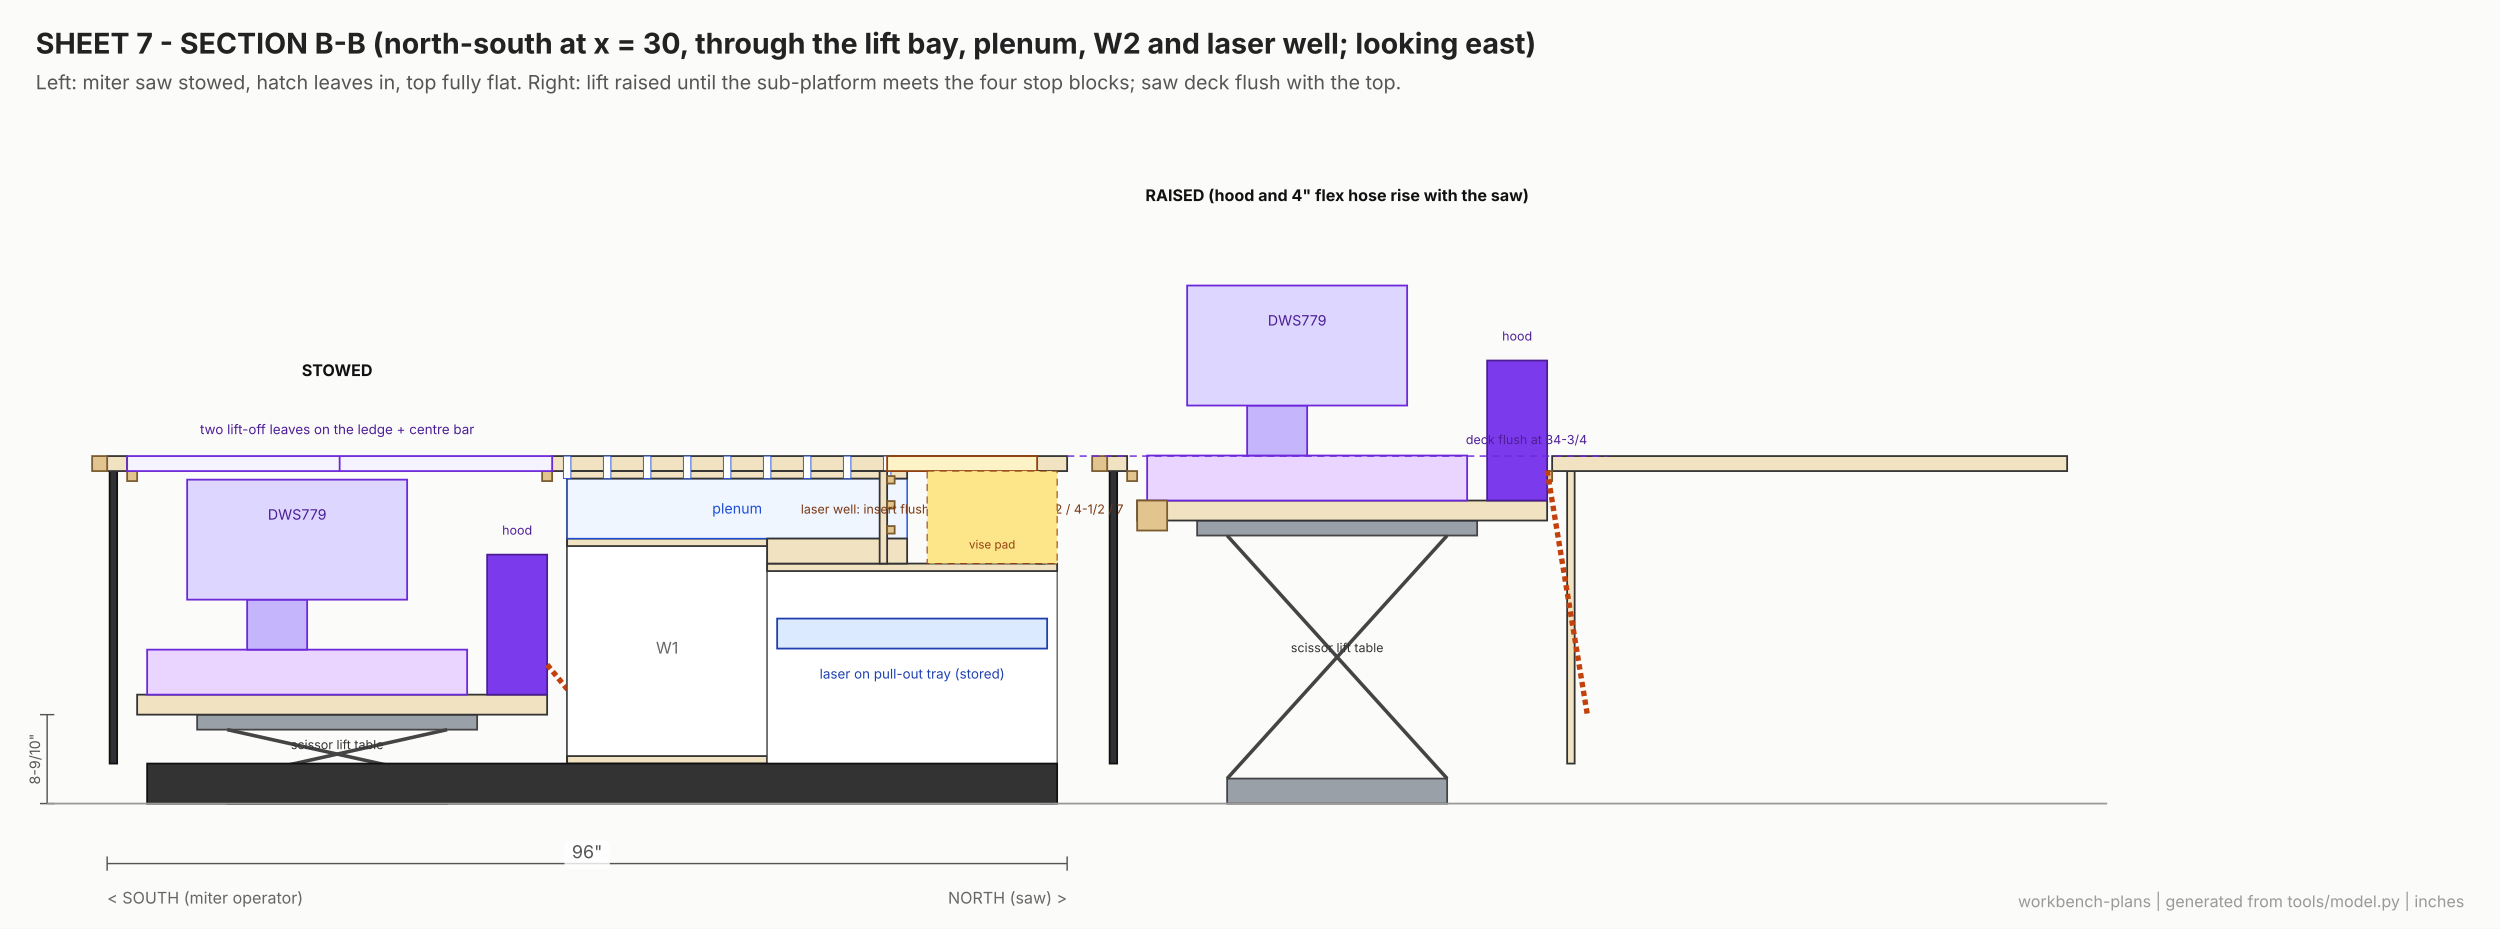
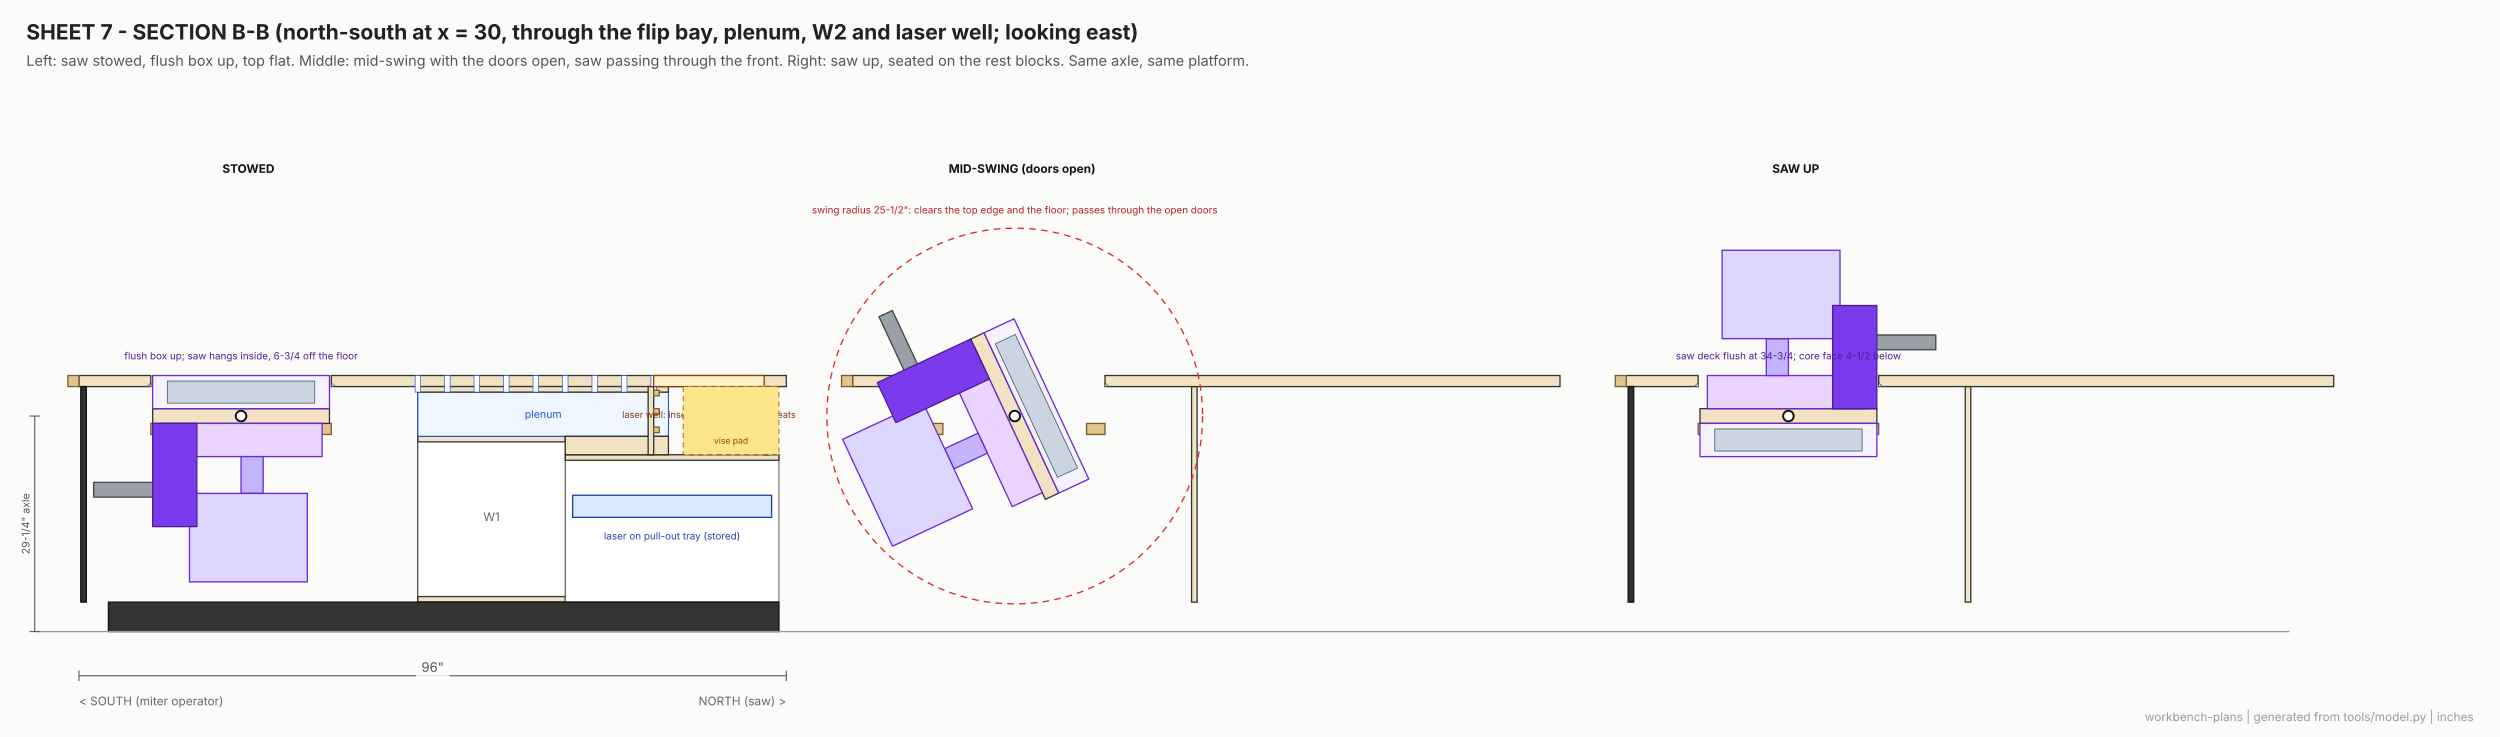
- <svg xmlns="http://www.w3.org/2000/svg" viewBox="0 0 1400 520" width="1400" height="520" font-family="Inter, Helvetica, Arial, sans-serif">
-   <rect width="1400" height="520" fill="#fbfbfa" />
-   <text x="20.0" y="30.0" font-size="16" fill="#222" text-anchor="start" font-weight="bold">SHEET 7  -  SECTION B-B  (north-south at x = 30, through the lift bay, plenum, W2 and laser well; looking east)</text>
-   <text x="20.0" y="50.0" font-size="11" fill="#555" text-anchor="start" font-weight="normal">Left: miter saw stowed, hatch leaves in, top fully flat. Right: lift raised until the sub-platform meets the four stop blocks; saw deck flush with the top.</text>
-   <text x="1380.0" y="508.0" font-size="9" fill="#999" text-anchor="end" font-weight="normal">workbench-plans  |  generated from tools/model.py  |  inches</text>
-   <rect x="317.6" y="263.8" width="4.2" height="163.8" rx="0" fill="#f1e2c2" stroke="#333" stroke-width="1" />
-   <rect x="61.4" y="263.8" width="4.2" height="163.8" rx="0" fill="#2f3136" stroke="#111" stroke-width="1" />
-   <rect x="60.0" y="255.4" width="11.2" height="8.4" rx="0" fill="#f1e2c2" stroke="#333" stroke-width="1" />
-   <rect x="309.2" y="255.4" width="288.4" height="8.4" rx="0" fill="#f1e2c2" stroke="#333" stroke-width="1" />
-   <rect x="51.6" y="255.4" width="8.4" height="8.4" rx="0" fill="#e2c48f" stroke="#7a5c2e" stroke-width="1" />
-   <rect x="71.2" y="263.8" width="5.6" height="5.6" rx="0" fill="#e2c48f" stroke="#7a5c2e" stroke-width="1" />
-   <rect x="303.6" y="263.8" width="5.6" height="5.6" rx="0" fill="#e2c48f" stroke="#7a5c2e" stroke-width="1" />
-   <rect x="127.2" y="436.0" width="123.2" height="14.0" rx="0" fill="#9aa0a8" stroke="#444" stroke-width="1" />
-   <rect x="110.4" y="400.2" width="156.8" height="8.4" rx="0" fill="#9aa0a8" stroke="#444" stroke-width="1" />
-   <line x1="127.2" y1="436.0" x2="250.4" y2="408.6" stroke="#444" stroke-width="2" />
-   <line x1="250.4" y1="436.0" x2="127.2" y2="408.6" stroke="#444" stroke-width="2" />
-   <text x="188.8" y="419.5" font-size="7" fill="#333" text-anchor="middle" font-weight="normal">scissor lift table</text>
-   <rect x="76.8" y="389.0" width="229.6" height="11.2" rx="0" fill="#f1e2c2" stroke="#333" stroke-width="1" />
-   <rect x="82.4" y="363.8" width="179.2" height="25.2" rx="0" fill="#e9d5ff" stroke="#6d28d9" stroke-width="1" />
-   <rect x="138.4" y="335.8" width="33.6" height="28.0" rx="0" fill="#c4b5fd" stroke="#6d28d9" stroke-width="1" />
-   <rect x="104.8" y="268.6" width="123.2" height="67.2" rx="0" fill="#ddd6fe" stroke="#6d28d9" stroke-width="1" />
-   <text x="166.4" y="291.0" font-size="8" fill="#4c1d95" text-anchor="middle" font-weight="normal">DWS779</text>
-   <rect x="272.8" y="310.6" width="33.6" height="78.4" rx="0" fill="#7c3aed" stroke="#4c1d95" stroke-width="1" />
-   <text x="289.6" y="299.4" font-size="7" fill="#4c1d95" text-anchor="middle" font-weight="normal">hood</text>
-   <line x1="306.4" y1="372.2" x2="328.8" y2="399.6" stroke="#c2410c" stroke-width="3" stroke-dasharray="3 2" />
-   <rect x="71.2" y="255.4" width="238.0" height="8.4" rx="0" fill="#f5f3ff" stroke="#6d28d9" stroke-width="1" />
-   <line x1="190.2" y1="263.8" x2="190.2" y2="255.4" stroke="#6d28d9" stroke-width="1" />
-   <text x="188.8" y="210.6" font-size="9" fill="#111" text-anchor="middle" font-weight="bold">STOWED</text>
-   <text x="188.8" y="243.1" font-size="7.5" fill="#4c1d95" text-anchor="middle" font-weight="normal">two lift-off leaves on the ledge + centre bar</text>
-   <line x1="26.4" y1="400.2" x2="26.4" y2="450.0" stroke="#555" stroke-width="0.8" />
-   <line x1="22.4" y1="400.2" x2="30.4" y2="400.2" stroke="#555" stroke-width="0.8" />
-   <line x1="22.4" y1="450.0" x2="30.4" y2="450.0" stroke="#555" stroke-width="0.8" />
-   <text x="22.4" y="425.1" font-size="8" fill="#555" text-anchor="middle" transform="rotate(-90 22.4 425.1)">8-9/10"</text>
-   <rect x="877.6" y="263.8" width="4.2" height="163.8" rx="0" fill="#f1e2c2" stroke="#333" stroke-width="1" />
-   <rect x="621.4" y="263.8" width="4.2" height="163.8" rx="0" fill="#2f3136" stroke="#111" stroke-width="1" />
-   <rect x="620.0" y="255.4" width="11.2" height="8.4" rx="0" fill="#f1e2c2" stroke="#333" stroke-width="1" />
-   <rect x="869.2" y="255.4" width="288.4" height="8.4" rx="0" fill="#f1e2c2" stroke="#333" stroke-width="1" />
-   <rect x="611.6" y="255.4" width="8.4" height="8.4" rx="0" fill="#e2c48f" stroke="#7a5c2e" stroke-width="1" />
-   <rect x="631.2" y="263.8" width="5.6" height="5.6" rx="0" fill="#e2c48f" stroke="#7a5c2e" stroke-width="1" />
-   <rect x="863.6" y="263.8" width="5.6" height="5.6" rx="0" fill="#e2c48f" stroke="#7a5c2e" stroke-width="1" />
-   <rect x="687.2" y="436.0" width="123.2" height="14.0" rx="0" fill="#9aa0a8" stroke="#444" stroke-width="1" />
-   <rect x="670.4" y="291.5" width="156.8" height="8.4" rx="0" fill="#9aa0a8" stroke="#444" stroke-width="1" />
-   <line x1="687.2" y1="436.0" x2="810.4" y2="299.9" stroke="#444" stroke-width="2" />
-   <line x1="810.4" y1="436.0" x2="687.2" y2="299.9" stroke="#444" stroke-width="2" />
-   <text x="748.8" y="365.2" font-size="7" fill="#333" text-anchor="middle" font-weight="normal">scissor lift table</text>
-   <rect x="636.8" y="280.3" width="229.6" height="11.2" rx="0" fill="#f1e2c2" stroke="#333" stroke-width="1" />
-   <rect x="642.4" y="255.1" width="179.2" height="25.2" rx="0" fill="#e9d5ff" stroke="#6d28d9" stroke-width="1" />
-   <rect x="698.4" y="227.1" width="33.6" height="28.0" rx="0" fill="#c4b5fd" stroke="#6d28d9" stroke-width="1" />
-   <rect x="664.8" y="159.9" width="123.2" height="67.2" rx="0" fill="#ddd6fe" stroke="#6d28d9" stroke-width="1" />
-   <text x="726.4" y="182.3" font-size="8" fill="#4c1d95" text-anchor="middle" font-weight="normal">DWS779</text>
-   <rect x="832.8" y="201.9" width="33.6" height="78.4" rx="0" fill="#7c3aed" stroke="#4c1d95" stroke-width="1" />
-   <text x="849.6" y="190.7" font-size="7" fill="#4c1d95" text-anchor="middle" font-weight="normal">hood</text>
-   <line x1="866.4" y1="263.5" x2="888.8" y2="399.6" stroke="#c2410c" stroke-width="3" stroke-dasharray="3 2" />
-   <rect x="636.8" y="280.3" width="16.8" height="16.8" rx="0" fill="#e2c48f" stroke="#7a5c2e" stroke-width="1" />
-   <text x="748.8" y="112.6" font-size="9" fill="#111" text-anchor="middle" font-weight="bold">RAISED (hood and 4" flex hose rise with the saw)</text>
-   <line x1="597.6" y1="255.4" x2="900.0" y2="255.4" stroke="#6d28d9" stroke-width="0.8" stroke-dasharray="4 3" />
-   <text x="888.8" y="248.7" font-size="7" fill="#4c1d95" text-anchor="end" font-weight="normal">deck flush at 34-3/4</text>
-   <line x1="586.4" y1="291.5" x2="586.4" y2="450.0" stroke="#555" stroke-width="0.8" />
-   <line x1="582.4" y1="291.5" x2="590.4" y2="291.5" stroke="#555" stroke-width="0.8" />
-   <line x1="582.4" y1="450.0" x2="590.4" y2="450.0" stroke="#555" stroke-width="0.8" />
-   <text x="582.4" y="370.8" font-size="8" fill="#555" text-anchor="middle" transform="rotate(-90 582.4 370.8)">28-3/10"</text>
-   <rect x="317.6" y="301.6" width="112.0" height="126.0" rx="0" fill="#fff" stroke="#333" stroke-width="0.6" />
-   <rect x="317.6" y="423.4" width="112.0" height="4.2" rx="0" fill="#f1e2c2" stroke="#333" stroke-width="1" />
-   <rect x="317.6" y="301.6" width="112.0" height="4.2" rx="0" fill="#f1e2c2" stroke="#333" stroke-width="1" />
-   <text x="373.6" y="366.0" font-size="9" fill="#666" text-anchor="middle" font-weight="normal">W1</text>
-   <rect x="317.6" y="268.0" width="190.4" height="33.6" rx="0" fill="#eff6ff" stroke="#1d4ed8" stroke-width="0.8" />
-   <rect x="317.6" y="263.8" width="190.4" height="4.2" rx="0" fill="#f1e2c2" stroke="#333" stroke-width="1" />
-   <rect x="315.5" y="255.4" width="4.2" height="12.6" rx="0" fill="#fff" stroke="#1d4ed8" stroke-width="0.5" />
-   <rect x="337.9" y="255.4" width="4.2" height="12.6" rx="0" fill="#fff" stroke="#1d4ed8" stroke-width="0.5" />
-   <rect x="360.3" y="255.4" width="4.2" height="12.6" rx="0" fill="#fff" stroke="#1d4ed8" stroke-width="0.5" />
-   <rect x="382.7" y="255.4" width="4.2" height="12.6" rx="0" fill="#fff" stroke="#1d4ed8" stroke-width="0.5" />
-   <rect x="405.1" y="255.4" width="4.2" height="12.6" rx="0" fill="#fff" stroke="#1d4ed8" stroke-width="0.5" />
-   <rect x="427.5" y="255.4" width="4.2" height="12.6" rx="0" fill="#fff" stroke="#1d4ed8" stroke-width="0.5" />
-   <rect x="449.9" y="255.4" width="4.2" height="12.6" rx="0" fill="#fff" stroke="#1d4ed8" stroke-width="0.5" />
-   <rect x="472.3" y="255.4" width="4.2" height="12.6" rx="0" fill="#fff" stroke="#1d4ed8" stroke-width="0.5" />
-   <rect x="494.7" y="255.4" width="4.2" height="12.6" rx="0" fill="#fff" stroke="#1d4ed8" stroke-width="0.5" />
-   <text x="412.8" y="287.6" font-size="8" fill="#1d4ed8" text-anchor="middle" font-weight="normal">plenum</text>
-   <rect x="429.6" y="315.6" width="162.4" height="112.0" rx="0" fill="#fff" stroke="#333" stroke-width="0.6" />
-   <rect x="429.6" y="315.6" width="162.4" height="4.2" rx="0" fill="#f1e2c2" stroke="#333" stroke-width="1" />
-   <rect x="435.2" y="346.4" width="151.2" height="16.8" rx="0" fill="#dbeafe" stroke="#1e40af" stroke-width="1" />
-   <text x="510.8" y="380.0" font-size="7.5" fill="#1e40af" text-anchor="middle" font-weight="normal">laser on pull-out tray (stored)</text>
-   <rect x="429.6" y="301.6" width="78.4" height="14.0" rx="0" fill="#f1e2c2" stroke="#333" stroke-width="1" />
-   <rect x="492.6" y="263.8" width="4.2" height="51.8" rx="0" fill="#f1e2c2" stroke="#333" stroke-width="1" />
-   <rect x="580.8" y="263.8" width="4.2" height="51.8" rx="0" fill="#f1e2c2" stroke="#333" stroke-width="1" />
-   <rect x="496.8" y="255.4" width="84.0" height="8.4" rx="0" fill="#fef3c7" stroke="#92400e" stroke-width="1" />
-   <rect x="496.8" y="266.6" width="4.2" height="4.2" rx="0" fill="#e2c48f" stroke="#7a5c2e" stroke-width="1" />
-   <rect x="576.6" y="266.6" width="4.2" height="4.2" rx="0" fill="#e2c48f" stroke="#7a5c2e" stroke-width="1" />
-   <rect x="496.8" y="280.6" width="4.2" height="4.2" rx="0" fill="#e2c48f" stroke="#7a5c2e" stroke-width="1" />
-   <rect x="576.6" y="280.6" width="4.2" height="4.2" rx="0" fill="#e2c48f" stroke="#7a5c2e" stroke-width="1" />
-   <rect x="496.8" y="294.6" width="4.2" height="4.2" rx="0" fill="#e2c48f" stroke="#7a5c2e" stroke-width="1" />
-   <rect x="576.6" y="294.6" width="4.2" height="4.2" rx="0" fill="#e2c48f" stroke="#7a5c2e" stroke-width="1" />
-   <text x="538.8" y="287.6" font-size="7" fill="#78350f" text-anchor="middle" font-weight="normal">laser well: insert flush, or floor on cleats at 2 / 4-1/2 / 7</text>
-   <rect x="519.2" y="263.8" width="72.8" height="51.8" rx="0" fill="#fde68a" stroke="#92400e" stroke-width="0.6" stroke-dasharray="4 3" />
-   <text x="555.6" y="307.2" font-size="6.5" fill="#92400e" text-anchor="middle" font-weight="normal">vise pad</text>
-   <rect x="82.4" y="427.6" width="509.6" height="22.4" rx="0" fill="#333" stroke="#111" stroke-width="1" />
-   <line x1="26.4" y1="450.0" x2="1180.0" y2="450.0" stroke="#999" stroke-width="1" />
-   <text x="60.0" y="506.0" font-size="9" fill="#666" text-anchor="start" font-weight="normal">&lt; SOUTH (miter operator)</text>
-   <text x="597.6" y="506.0" font-size="9" fill="#666" text-anchor="end" font-weight="normal">NORTH (saw) &gt;</text>
-   <line x1="60.0" y1="483.6" x2="597.6" y2="483.6" stroke="#555" stroke-width="0.8" />
-   <line x1="60.0" y1="479.6" x2="60.0" y2="487.6" stroke="#555" stroke-width="0.8" />
-   <line x1="597.6" y1="479.6" x2="597.6" y2="487.6" stroke="#555" stroke-width="0.8" />
-   <rect x="316.1" y="470.6" width="25.4" height="16.0" rx="3" fill="#ffffffcc" stroke="none" stroke-width="1" />
-   <text x="328.8" y="480.6" font-size="10" fill="#555" text-anchor="middle" font-weight="normal">96"</text>
+ <svg xmlns="http://www.w3.org/2000/svg" viewBox="0 0 1900 560" width="1900" height="560" font-family="Inter, Helvetica, Arial, sans-serif">
+   <rect width="1900" height="560" fill="#fbfbfa" />
+   <text x="20.0" y="30.0" font-size="16" fill="#222" text-anchor="start" font-weight="bold">SHEET 7  -  SECTION B-B  (north-south at x = 30, through the flip bay, plenum, W2 and laser well; looking east)</text>
+   <text x="20.0" y="50.0" font-size="11" fill="#555" text-anchor="start" font-weight="normal">Left: saw stowed, flush box up, top flat. Middle: mid-swing with the doors open, saw passing through the front. Right: saw up, seated on the rest blocks. Same axle, same platform.</text>
+   <text x="1880.0" y="548.0" font-size="9" fill="#999" text-anchor="end" font-weight="normal">workbench-plans  |  generated from tools/model.py  |  inches</text>
+   <rect x="317.6" y="293.8" width="4.2" height="163.8" rx="0" fill="#f1e2c2" stroke="#333" stroke-width="1" />
+   <rect x="60.0" y="285.4" width="54.6" height="8.4" rx="0" fill="#f1e2c2" stroke="#333" stroke-width="1" />
+   <rect x="251.8" y="285.4" width="345.8" height="8.4" rx="0" fill="#f1e2c2" stroke="#333" stroke-width="1" />
+   <rect x="51.6" y="285.4" width="8.4" height="8.4" rx="0" fill="#e2c48f" stroke="#7a5c2e" stroke-width="1" />
+   <polygon points="114.6,293.8 111.8,293.8 114.6,291.0" fill="#fbfbfa" stroke="#333" stroke-width="0.5" stroke-linejoin="round" />
+   <polygon points="251.8,293.8 254.6,293.8 251.8,291.0" fill="#fbfbfa" stroke="#333" stroke-width="0.5" stroke-linejoin="round" />
+   <rect x="114.6" y="321.8" width="14.0" height="8.4" rx="0" fill="#e2c48f" stroke="#7a5c2e" stroke-width="1" />
+   <rect x="237.8" y="321.8" width="14.0" height="8.4" rx="0" fill="#e2c48f" stroke="#7a5c2e" stroke-width="1" />
+   <rect x="61.4" y="293.8" width="4.2" height="163.8" rx="0" fill="#2f3136" stroke="#111" stroke-width="1" />
+   <polygon points="250.4,310.6 116.0,310.6 116.0,321.8 250.4,321.8" fill="#f1e2c2" stroke="#333" stroke-width="1" stroke-linejoin="round" />
+   <polygon points="250.4,285.4 116.0,285.4 116.0,310.6 250.4,310.6" fill="#f5f3ff" stroke="#6d28d9" stroke-width="1" stroke-linejoin="round" />
+   <polygon points="239.2,289.6 127.2,289.6 127.2,306.4 239.2,306.4" fill="#cbd5e1" stroke="#475569" stroke-width="0.6" stroke-linejoin="round" />
+   <polygon points="244.8,321.8 121.6,321.8 121.6,347.0 244.8,347.0" fill="#e9d5ff" stroke="#6d28d9" stroke-width="1" stroke-linejoin="round" />
+   <polygon points="200.0,347.0 183.2,347.0 183.2,375.0 200.0,375.0" fill="#c4b5fd" stroke="#6d28d9" stroke-width="1" stroke-linejoin="round" />
+   <polygon points="233.6,375.0 144.0,375.0 144.0,442.2 233.6,442.2" fill="#ddd6fe" stroke="#6d28d9" stroke-width="1" stroke-linejoin="round" />
+   <polygon points="127.2,366.6 71.2,366.6 71.2,377.8 127.2,377.8" fill="#9aa0a8" stroke="#444" stroke-width="1" stroke-linejoin="round" />
+   <polygon points="149.6,321.8 116.0,321.8 116.0,400.2 149.6,400.2" fill="#7c3aed" stroke="#4c1d95" stroke-width="1" stroke-linejoin="round" />
+   <circle cx="60.0" cy="480.0" r="0.00" fill="none" stroke="none" stroke-width="1" />
+   <circle cx="183.2" cy="316.2" r="4.00" fill="#fff" stroke="#111" stroke-width="1.5" />
+   <text x="188.8" y="131.4" font-size="9" fill="#111" text-anchor="middle" font-weight="bold">STOWED</text>
+   <text x="183.2" y="273.1" font-size="7.5" fill="#4c1d95" text-anchor="middle" font-weight="normal">flush box up; saw hangs inside, 6-3/4 off the floor</text>
+   <rect x="905.6" y="293.8" width="4.2" height="163.8" rx="0" fill="#f1e2c2" stroke="#333" stroke-width="1" />
+   <rect x="648.0" y="285.4" width="54.6" height="8.4" rx="0" fill="#f1e2c2" stroke="#333" stroke-width="1" />
+   <rect x="839.8" y="285.4" width="345.8" height="8.4" rx="0" fill="#f1e2c2" stroke="#333" stroke-width="1" />
+   <rect x="639.6" y="285.4" width="8.4" height="8.4" rx="0" fill="#e2c48f" stroke="#7a5c2e" stroke-width="1" />
+   <polygon points="702.6,293.8 699.8,293.8 702.6,291.0" fill="#fbfbfa" stroke="#333" stroke-width="0.5" stroke-linejoin="round" />
+   <polygon points="839.8,293.8 842.6,293.8 839.8,291.0" fill="#fbfbfa" stroke="#333" stroke-width="0.5" stroke-linejoin="round" />
+   <rect x="702.6" y="321.8" width="14.0" height="8.4" rx="0" fill="#e2c48f" stroke="#7a5c2e" stroke-width="1" />
+   <rect x="825.8" y="321.8" width="14.0" height="8.4" rx="0" fill="#e2c48f" stroke="#7a5c2e" stroke-width="1" />
+   <polygon points="804.7,374.7 747.9,252.9 737.7,257.7 794.5,379.5" fill="#f1e2c2" stroke="#333" stroke-width="1" stroke-linejoin="round" />
+   <polygon points="827.5,364.1 770.7,242.3 747.9,252.9 804.7,374.7" fill="#f5f3ff" stroke="#6d28d9" stroke-width="1" stroke-linejoin="round" />
+   <polygon points="819.0,355.7 771.6,254.2 756.4,261.3 803.7,362.8" fill="#cbd5e1" stroke="#475569" stroke-width="0.6" stroke-linejoin="round" />
+   <polygon points="792.2,374.4 740.1,262.7 717.3,273.4 769.3,385.0" fill="#e9d5ff" stroke="#6d28d9" stroke-width="1" stroke-linejoin="round" />
+   <polygon points="750.4,344.4 743.3,329.2 717.9,341.0 725.0,356.3" fill="#c4b5fd" stroke="#6d28d9" stroke-width="1" stroke-linejoin="round" />
+   <polygon points="739.2,386.7 701.3,305.5 640.4,333.9 678.3,415.1" fill="#ddd6fe" stroke="#6d28d9" stroke-width="1" stroke-linejoin="round" />
+   <polygon points="701.9,286.7 678.2,236.0 668.0,240.7 691.7,291.5" fill="#9aa0a8" stroke="#444" stroke-width="1" stroke-linejoin="round" />
+   <polygon points="751.9,288.1 737.7,257.7 666.7,290.8 680.9,321.2" fill="#7c3aed" stroke="#4c1d95" stroke-width="1" stroke-linejoin="round" />
+   <circle cx="60.0" cy="480.0" r="0.00" fill="none" stroke="none" stroke-width="1" />
+   <circle cx="771.2" cy="316.2" r="4.00" fill="#fff" stroke="#111" stroke-width="1.5" />
+   <circle cx="771.2" cy="316.2" r="142.8" fill="none" stroke="#dc2626" stroke-width="1" stroke-dasharray="5 4" />
+   <text x="771.2" y="162.2" font-size="7.5" fill="#b91c1c" text-anchor="middle" font-weight="normal">swing radius 25-1/2": clears the top edge and the floor; passes through the open doors</text>
+   <text x="776.8" y="131.4" font-size="9" fill="#111" text-anchor="middle" font-weight="bold">MID-SWING (doors open)</text>
+   <rect x="1493.6" y="293.8" width="4.2" height="163.8" rx="0" fill="#f1e2c2" stroke="#333" stroke-width="1" />
+   <rect x="1236.0" y="285.4" width="54.6" height="8.4" rx="0" fill="#f1e2c2" stroke="#333" stroke-width="1" />
+   <rect x="1427.8" y="285.4" width="345.8" height="8.4" rx="0" fill="#f1e2c2" stroke="#333" stroke-width="1" />
+   <rect x="1227.6" y="285.4" width="8.4" height="8.4" rx="0" fill="#e2c48f" stroke="#7a5c2e" stroke-width="1" />
+   <polygon points="1290.6,293.8 1287.8,293.8 1290.6,291.0" fill="#fbfbfa" stroke="#333" stroke-width="0.5" stroke-linejoin="round" />
+   <polygon points="1427.8,293.8 1430.6,293.8 1427.8,291.0" fill="#fbfbfa" stroke="#333" stroke-width="0.5" stroke-linejoin="round" />
+   <rect x="1290.6" y="321.8" width="14.0" height="8.4" rx="0" fill="#e2c48f" stroke="#7a5c2e" stroke-width="1" />
+   <rect x="1413.8" y="321.8" width="14.0" height="8.4" rx="0" fill="#e2c48f" stroke="#7a5c2e" stroke-width="1" />
+   <rect x="1237.4" y="293.8" width="4.2" height="163.8" rx="0" fill="#2f3136" stroke="#111" stroke-width="1" />
+   <polygon points="1292.0,321.8 1426.4,321.8 1426.4,310.6 1292.0,310.6" fill="#f1e2c2" stroke="#333" stroke-width="1" stroke-linejoin="round" />
+   <polygon points="1292.0,347.0 1426.4,347.0 1426.4,321.8 1292.0,321.8" fill="#f5f3ff" stroke="#6d28d9" stroke-width="1" stroke-linejoin="round" />
+   <polygon points="1303.2,342.8 1415.2,342.8 1415.2,326.0 1303.2,326.0" fill="#cbd5e1" stroke="#475569" stroke-width="0.6" stroke-linejoin="round" />
+   <polygon points="1297.6,310.6 1420.8,310.6 1420.8,285.4 1297.6,285.4" fill="#e9d5ff" stroke="#6d28d9" stroke-width="1" stroke-linejoin="round" />
+   <polygon points="1342.4,285.4 1359.2,285.4 1359.2,257.4 1342.4,257.4" fill="#c4b5fd" stroke="#6d28d9" stroke-width="1" stroke-linejoin="round" />
+   <polygon points="1308.8,257.4 1398.4,257.4 1398.4,190.2 1308.8,190.2" fill="#ddd6fe" stroke="#6d28d9" stroke-width="1" stroke-linejoin="round" />
+   <polygon points="1415.2,265.8 1471.2,265.8 1471.2,254.6 1415.2,254.6" fill="#9aa0a8" stroke="#444" stroke-width="1" stroke-linejoin="round" />
+   <polygon points="1392.8,310.6 1426.4,310.6 1426.4,232.2 1392.8,232.2" fill="#7c3aed" stroke="#4c1d95" stroke-width="1" stroke-linejoin="round" />
+   <circle cx="60.0" cy="480.0" r="0.00" fill="none" stroke="none" stroke-width="1" />
+   <circle cx="1359.2" cy="316.2" r="4.00" fill="#fff" stroke="#111" stroke-width="1.5" />
+   <text x="1364.8" y="131.4" font-size="9" fill="#111" text-anchor="middle" font-weight="bold">SAW UP</text>
+   <text x="1359.2" y="273.1" font-size="7.5" fill="#4c1d95" text-anchor="middle" font-weight="normal">saw deck flush at 34-3/4; core face 4-1/2 below</text>
+   <rect x="317.6" y="331.6" width="112.0" height="126.0" rx="0" fill="#fff" stroke="#333" stroke-width="0.6" />
+   <rect x="317.6" y="453.4" width="112.0" height="4.2" rx="0" fill="#f1e2c2" stroke="#333" stroke-width="1" />
+   <rect x="317.6" y="331.6" width="112.0" height="4.2" rx="0" fill="#f1e2c2" stroke="#333" stroke-width="1" />
+   <text x="373.6" y="396.0" font-size="9" fill="#666" text-anchor="middle" font-weight="normal">W1</text>
+   <rect x="317.6" y="298.0" width="190.4" height="33.6" rx="0" fill="#eff6ff" stroke="#1d4ed8" stroke-width="0.8" />
+   <rect x="317.6" y="293.8" width="190.4" height="4.2" rx="0" fill="#f1e2c2" stroke="#333" stroke-width="1" />
+   <rect x="315.5" y="285.4" width="4.2" height="12.6" rx="0" fill="#fff" stroke="#1d4ed8" stroke-width="0.5" />
+   <rect x="337.9" y="285.4" width="4.2" height="12.6" rx="0" fill="#fff" stroke="#1d4ed8" stroke-width="0.5" />
+   <rect x="360.3" y="285.4" width="4.2" height="12.6" rx="0" fill="#fff" stroke="#1d4ed8" stroke-width="0.5" />
+   <rect x="382.7" y="285.4" width="4.2" height="12.6" rx="0" fill="#fff" stroke="#1d4ed8" stroke-width="0.5" />
+   <rect x="405.1" y="285.4" width="4.2" height="12.6" rx="0" fill="#fff" stroke="#1d4ed8" stroke-width="0.5" />
+   <rect x="427.5" y="285.4" width="4.2" height="12.6" rx="0" fill="#fff" stroke="#1d4ed8" stroke-width="0.5" />
+   <rect x="449.9" y="285.4" width="4.2" height="12.6" rx="0" fill="#fff" stroke="#1d4ed8" stroke-width="0.5" />
+   <rect x="472.3" y="285.4" width="4.2" height="12.6" rx="0" fill="#fff" stroke="#1d4ed8" stroke-width="0.5" />
+   <rect x="494.7" y="285.4" width="4.2" height="12.6" rx="0" fill="#fff" stroke="#1d4ed8" stroke-width="0.5" />
+   <text x="412.8" y="317.6" font-size="8" fill="#1d4ed8" text-anchor="middle" font-weight="normal">plenum</text>
+   <rect x="429.6" y="345.6" width="162.4" height="112.0" rx="0" fill="#fff" stroke="#333" stroke-width="0.6" />
+   <rect x="429.6" y="345.6" width="162.4" height="4.2" rx="0" fill="#f1e2c2" stroke="#333" stroke-width="1" />
+   <rect x="435.2" y="376.4" width="151.2" height="16.8" rx="0" fill="#dbeafe" stroke="#1e40af" stroke-width="1" />
+   <text x="510.8" y="410.0" font-size="7.5" fill="#1e40af" text-anchor="middle" font-weight="normal">laser on pull-out tray (stored)</text>
+   <rect x="429.6" y="331.6" width="78.4" height="14.0" rx="0" fill="#f1e2c2" stroke="#333" stroke-width="1" />
+   <rect x="492.6" y="293.8" width="4.2" height="51.8" rx="0" fill="#f1e2c2" stroke="#333" stroke-width="1" />
+   <rect x="580.8" y="293.8" width="4.2" height="51.8" rx="0" fill="#f1e2c2" stroke="#333" stroke-width="1" />
+   <rect x="496.8" y="285.4" width="84.0" height="8.4" rx="0" fill="#fef3c7" stroke="#92400e" stroke-width="1" />
+   <rect x="496.8" y="296.6" width="4.2" height="4.2" rx="0" fill="#e2c48f" stroke="#7a5c2e" stroke-width="1" />
+   <rect x="576.6" y="296.6" width="4.2" height="4.2" rx="0" fill="#e2c48f" stroke="#7a5c2e" stroke-width="1" />
+   <rect x="496.8" y="310.6" width="4.2" height="4.2" rx="0" fill="#e2c48f" stroke="#7a5c2e" stroke-width="1" />
+   <rect x="576.6" y="310.6" width="4.2" height="4.2" rx="0" fill="#e2c48f" stroke="#7a5c2e" stroke-width="1" />
+   <rect x="496.8" y="324.6" width="4.2" height="4.2" rx="0" fill="#e2c48f" stroke="#7a5c2e" stroke-width="1" />
+   <rect x="576.6" y="324.6" width="4.2" height="4.2" rx="0" fill="#e2c48f" stroke="#7a5c2e" stroke-width="1" />
+   <text x="538.8" y="317.6" font-size="7" fill="#78350f" text-anchor="middle" font-weight="normal">laser well: insert flush, or floor on cleats</text>
+   <rect x="519.2" y="293.8" width="72.8" height="51.8" rx="0" fill="#fde68a" stroke="#92400e" stroke-width="0.6" stroke-dasharray="4 3" />
+   <text x="555.6" y="337.2" font-size="6.5" fill="#92400e" text-anchor="middle" font-weight="normal">vise pad</text>
+   <rect x="82.4" y="457.6" width="509.6" height="22.4" rx="0" fill="#333" stroke="#111" stroke-width="1" />
+   <line x1="26.4" y1="480.0" x2="1740.0" y2="480.0" stroke="#999" stroke-width="1" />
+   <text x="60.0" y="536.0" font-size="9" fill="#666" text-anchor="start" font-weight="normal">&lt; SOUTH (miter operator)</text>
+   <text x="597.6" y="536.0" font-size="9" fill="#666" text-anchor="end" font-weight="normal">NORTH (saw) &gt;</text>
+   <line x1="60.0" y1="513.6" x2="597.6" y2="513.6" stroke="#555" stroke-width="0.8" />
+   <line x1="60.0" y1="509.6" x2="60.0" y2="517.6" stroke="#555" stroke-width="0.8" />
+   <line x1="597.6" y1="509.6" x2="597.6" y2="517.6" stroke="#555" stroke-width="0.8" />
+   <rect x="316.1" y="500.6" width="25.4" height="16.0" rx="3" fill="#ffffffcc" stroke="none" stroke-width="1" />
+   <text x="328.8" y="510.6" font-size="10" fill="#555" text-anchor="middle" font-weight="normal">96"</text>
+   <line x1="26.4" y1="316.2" x2="26.4" y2="480.0" stroke="#555" stroke-width="0.8" />
+   <line x1="22.4" y1="316.2" x2="30.4" y2="316.2" stroke="#555" stroke-width="0.8" />
+   <line x1="22.4" y1="480.0" x2="30.4" y2="480.0" stroke="#555" stroke-width="0.8" />
+   <text x="22.4" y="398.1" font-size="8" fill="#555" text-anchor="middle" transform="rotate(-90 22.4 398.1)">29-1/4" axle</text>
</svg>
